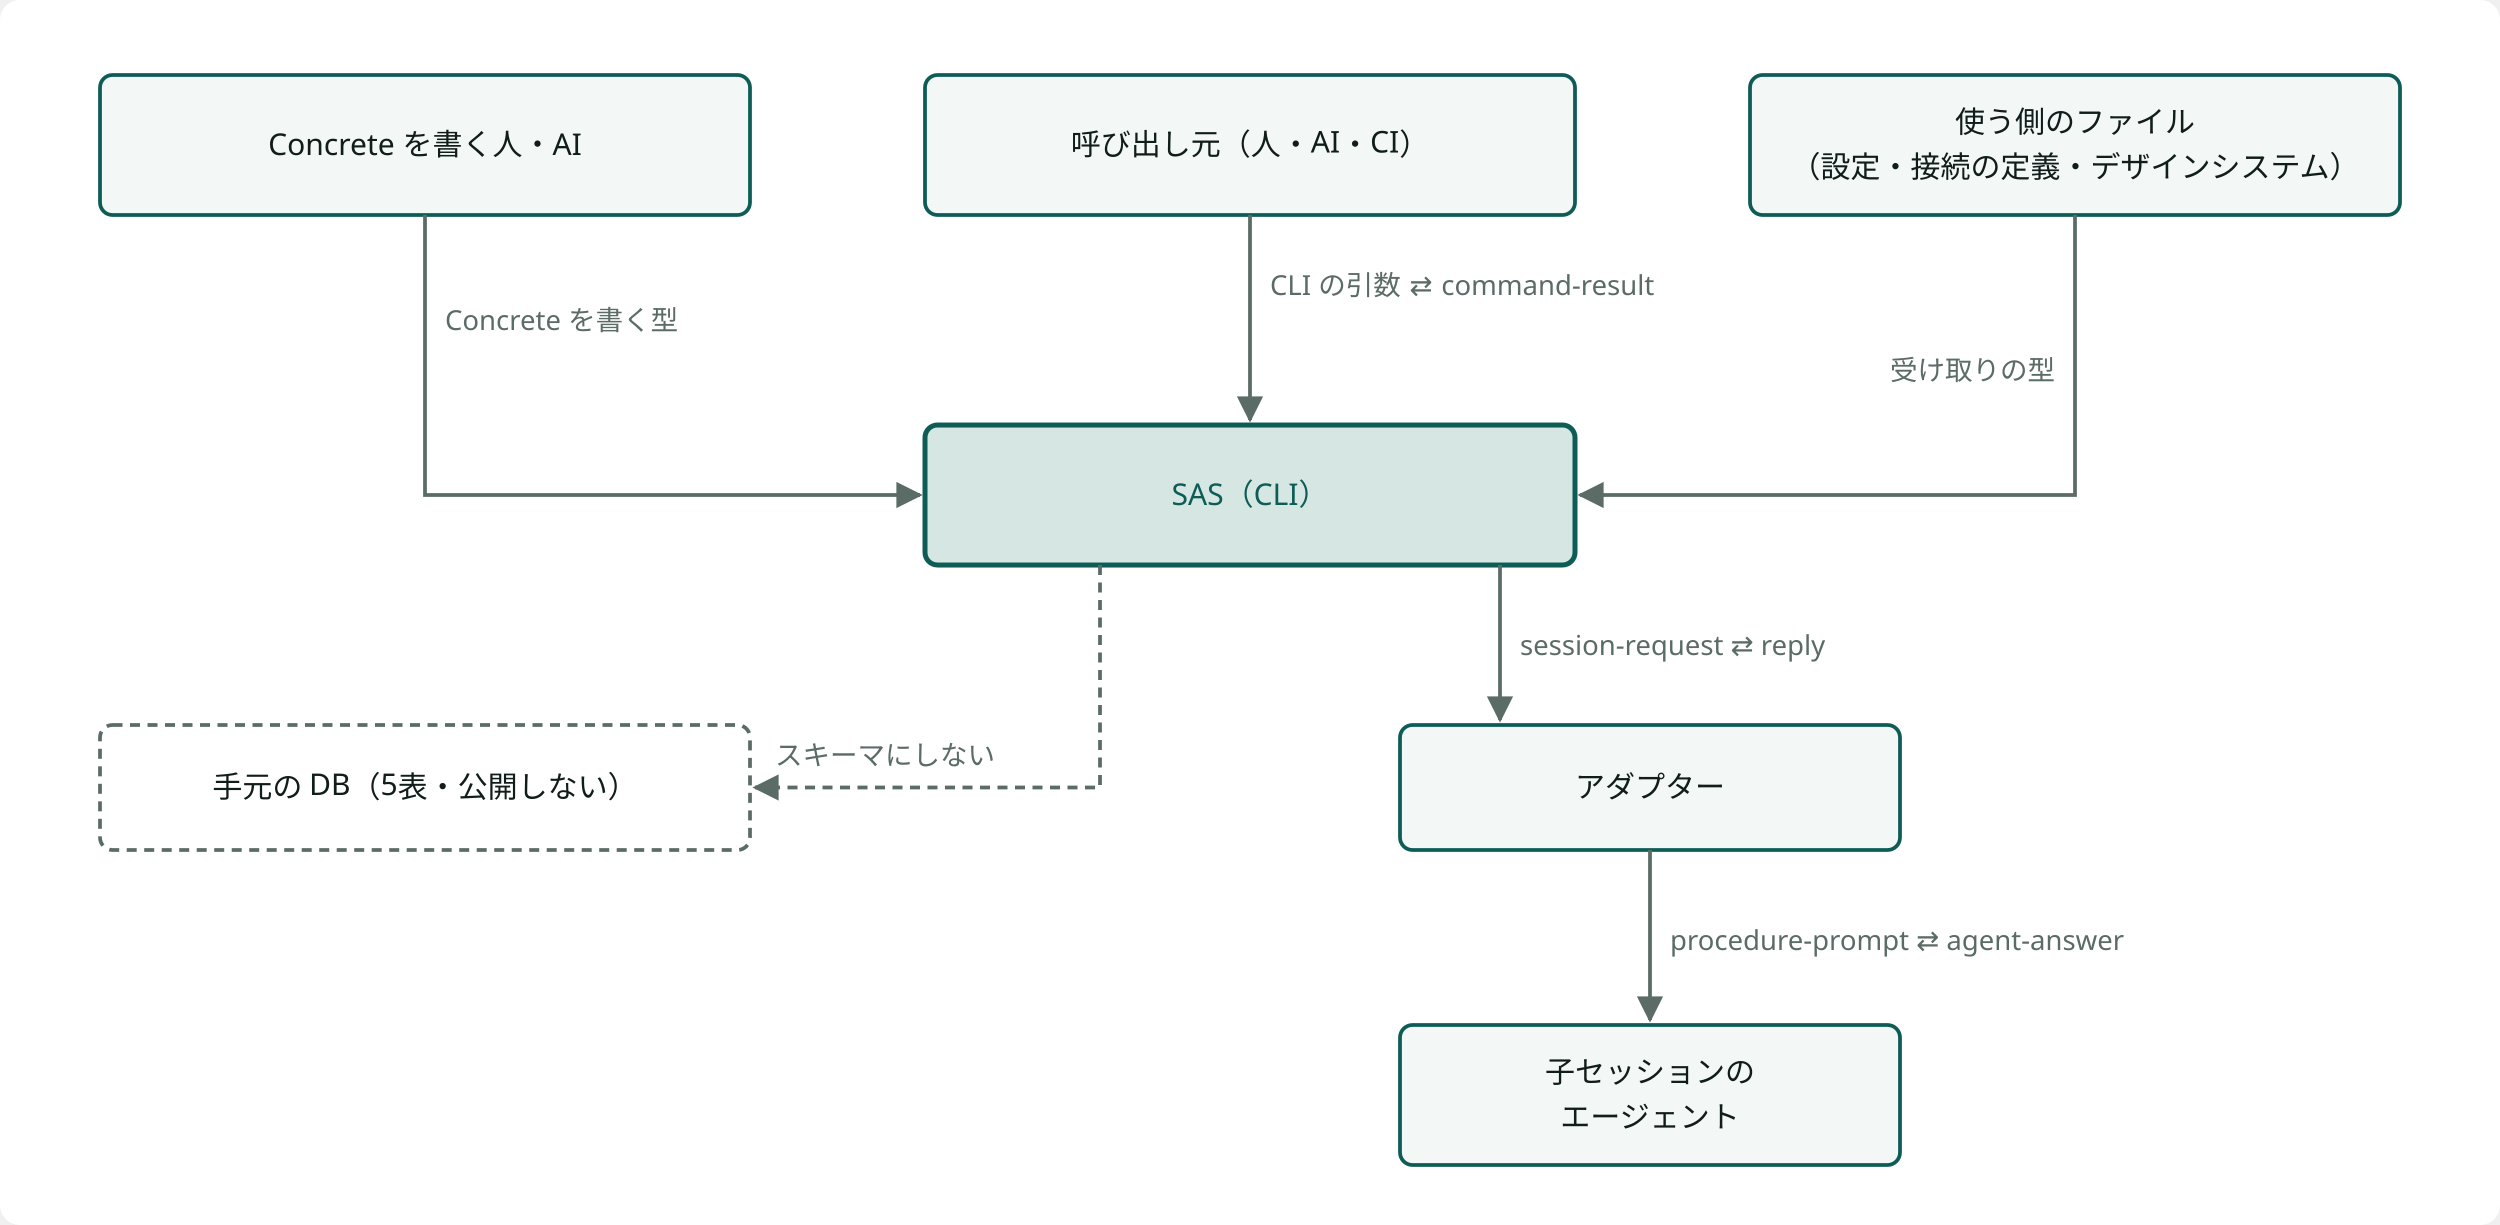
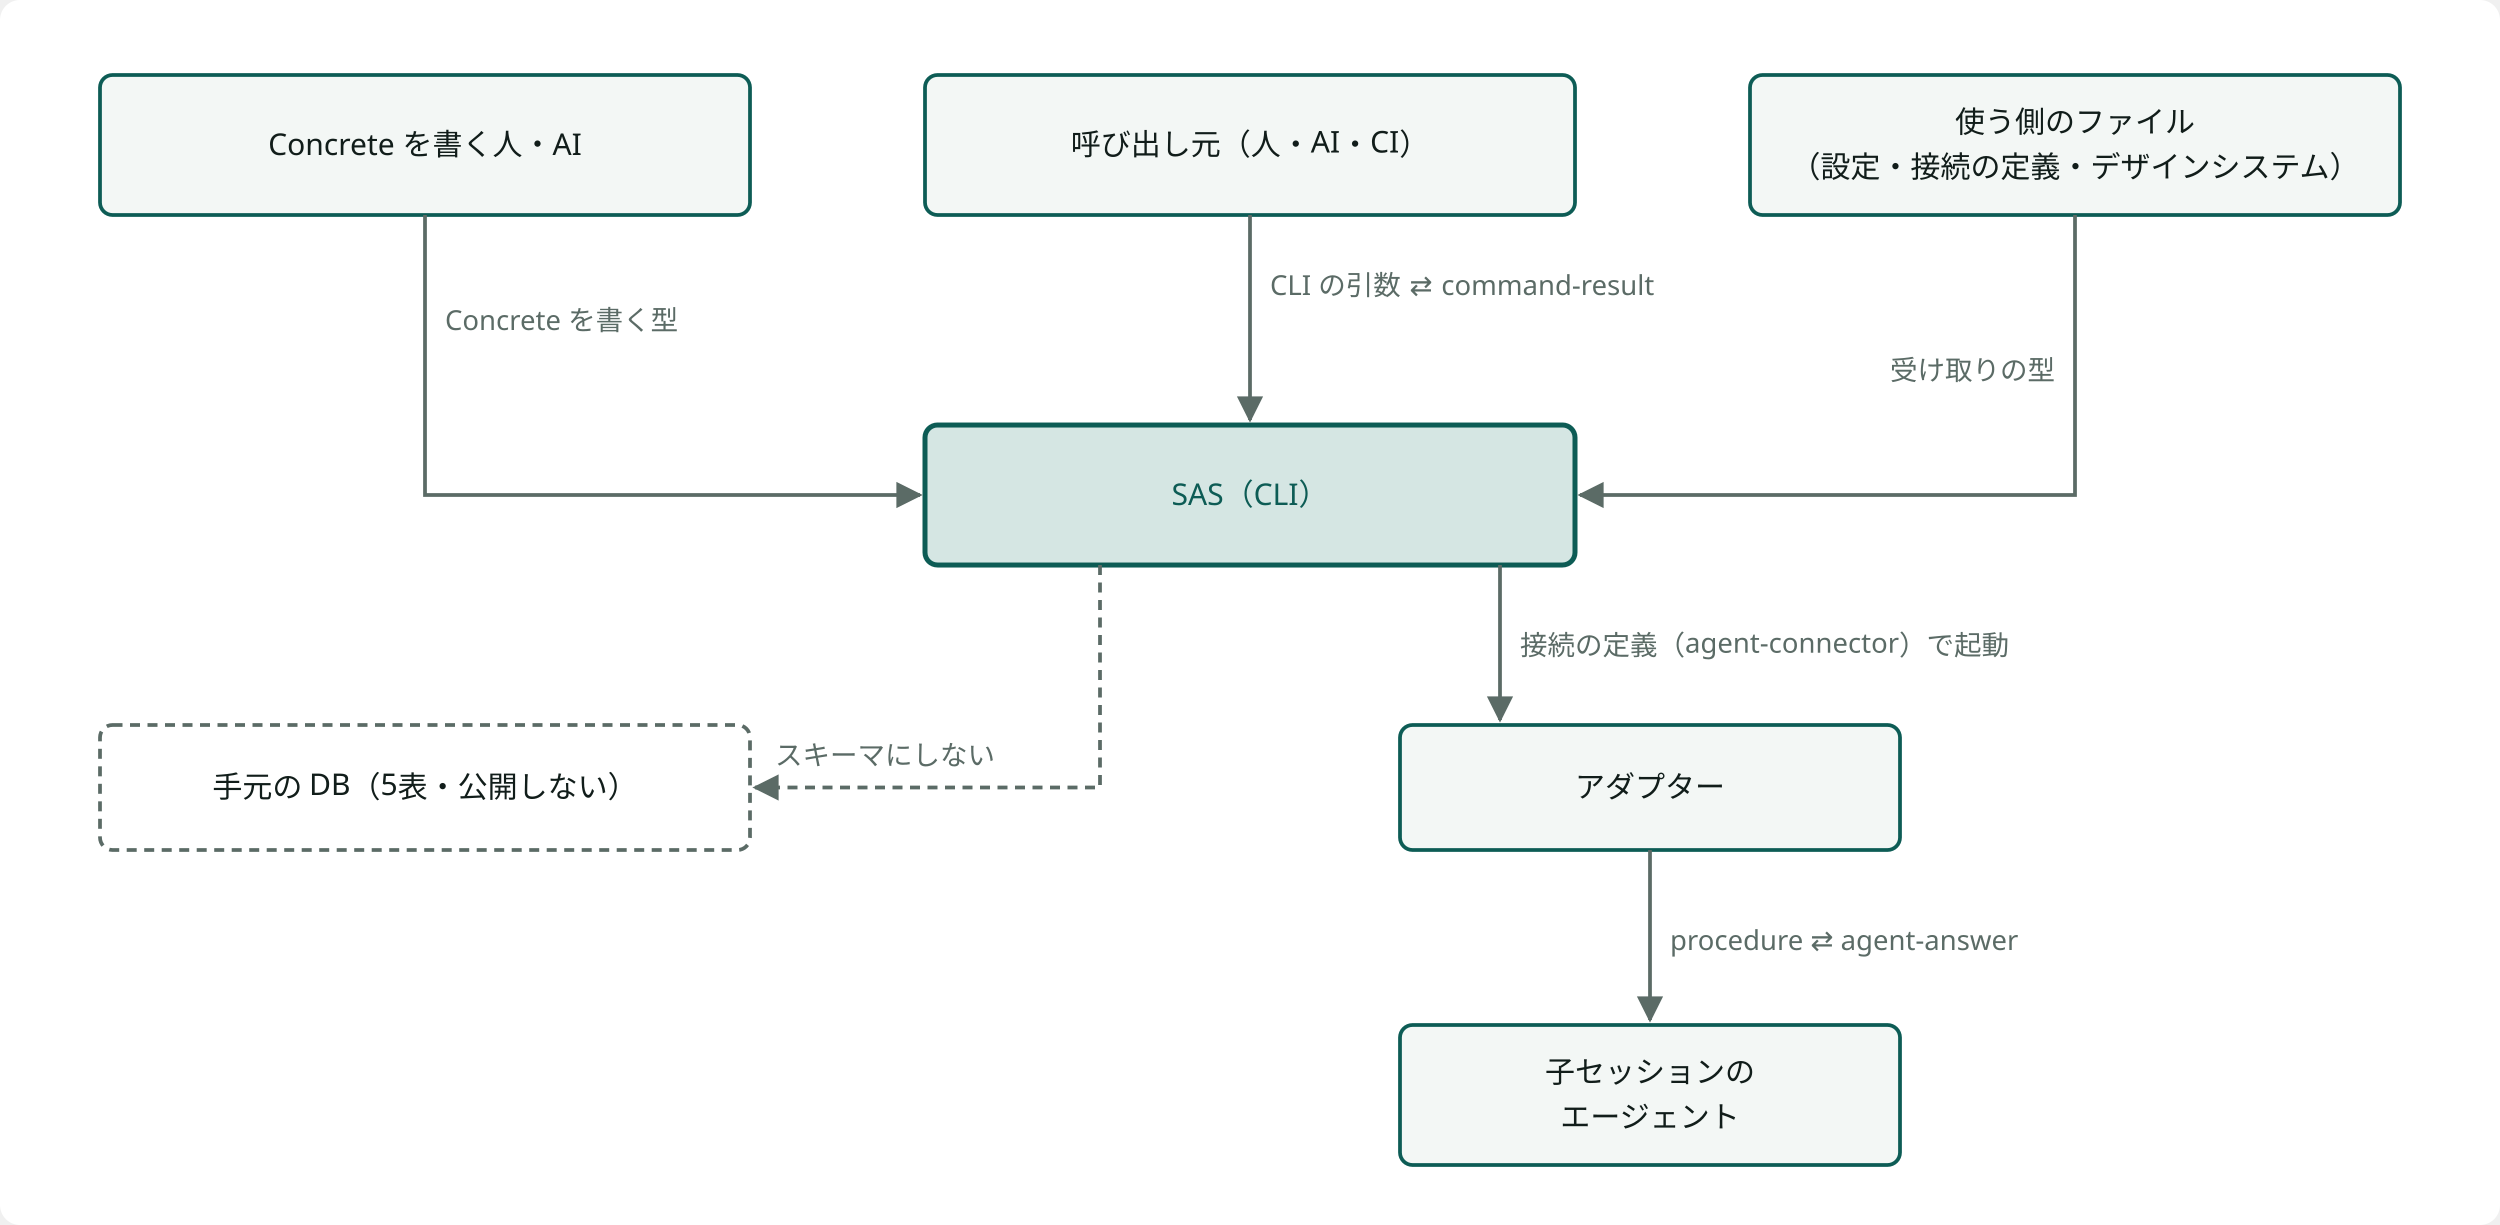
<svg viewBox="0 0 1000 490" width="100%" style="min-width:760px;max-width:1000px;display:block;margin:0 auto" role="img" aria-label="スキーマの境界" class="dsvg">
-   <style data-dsvg="dark">.dsvg .canvas{fill:var(--dsvg-area-fill,#FFFFFF)}.dsvg .box{fill:var(--dsvg-box-fill,#F3F7F5);stroke:var(--dsvg-accent,#0D5C55)}.dsvg .label{fill:var(--dsvg-ink,#111D1A);font-size:12px}.dsvg .box.focus{fill:var(--dsvg-accent-bg,#D5E6E3);stroke:var(--dsvg-accent,#0D5C55)}.dsvg .label.focus{fill:var(--dsvg-accent,#0D5C55);font-size:12px}.dsvg .flow{stroke:var(--dsvg-ink-soft,#5B6B66)}.dsvg .note{fill:var(--dsvg-ink-soft,#5B6B66);font-size:11px}.dsvg .boundary{stroke:var(--dsvg-ink-soft,#5B6B66)}.dsvg .flow.async{stroke:var(--dsvg-ink-soft,#5B6B66)}.dsvg #dsvg-250d2500-arrow-5B6B66 path{fill:var(--dsvg-ink-soft,#5B6B66)}@media (prefers-color-scheme:dark){:root:not([data-theme="light"]) .dsvg,.dsvg:root:not([data-theme="light"]){--dsvg-area-fill:#22302D;--dsvg-box-fill:#16211E;--dsvg-accent:#6CC9B8;--dsvg-ink:#E6EEEB;--dsvg-accent-bg:#173330;--dsvg-ink-soft:#9DADA8}}:root[data-theme="dark"] .dsvg{--dsvg-area-fill:#22302D;--dsvg-box-fill:#16211E;--dsvg-accent:#6CC9B8;--dsvg-ink:#E6EEEB;--dsvg-accent-bg:#173330;--dsvg-ink-soft:#9DADA8}</style>
+   <style data-dsvg="dark">.dsvg .canvas{fill:var(--dsvg-area-fill,#FFFFFF)}.dsvg .box{fill:var(--dsvg-box-fill,#F3F7F5);stroke:var(--dsvg-accent,#0D5C55)}.dsvg .label{fill:var(--dsvg-ink,#111D1A);font-size:12px}.dsvg .box.focus{fill:var(--dsvg-accent-bg,#D5E6E3);stroke:var(--dsvg-accent,#0D5C55)}.dsvg .label.focus{fill:var(--dsvg-accent,#0D5C55);font-size:12px}.dsvg .flow{stroke:var(--dsvg-ink-soft,#5B6B66)}.dsvg .note{fill:var(--dsvg-ink-soft,#5B6B66);font-size:11px}.dsvg .boundary{stroke:var(--dsvg-ink-soft,#5B6B66)}.dsvg .flow.async{stroke:var(--dsvg-ink-soft,#5B6B66)}.dsvg #dsvg-befa4a0b-arrow-5B6B66 path{fill:var(--dsvg-ink-soft,#5B6B66)}@media (prefers-color-scheme:dark){:root:not([data-theme="light"]) .dsvg,.dsvg:root:not([data-theme="light"]){--dsvg-area-fill:#22302D;--dsvg-box-fill:#16211E;--dsvg-accent:#6CC9B8;--dsvg-ink:#E6EEEB;--dsvg-accent-bg:#173330;--dsvg-ink-soft:#9DADA8}}:root[data-theme="dark"] .dsvg{--dsvg-area-fill:#22302D;--dsvg-box-fill:#16211E;--dsvg-accent:#6CC9B8;--dsvg-ink:#E6EEEB;--dsvg-accent-bg:#173330;--dsvg-ink-soft:#9DADA8}</style>
  <defs data-dsvg="marker">
-     <marker id="dsvg-250d2500-arrow-5B6B66" viewBox="0 0 10 10" refX="9" refY="5" markerWidth="7" markerHeight="7" orient="auto-start-reverse">
+     <marker id="dsvg-befa4a0b-arrow-5B6B66" viewBox="0 0 10 10" refX="9" refY="5" markerWidth="7" markerHeight="7" orient="auto-start-reverse">
      <path d="M0,0 L10,5 L0,10 z" fill="#5B6B66" />
    </marker>
  </defs>
  <rect data-dsvg="canvas" class="canvas" x="0.0" y="0.0" width="1000.0" height="490.0" fill="#FFFFFF" rx="8" />
  <rect class="box" x="40" y="30" width="260" height="56" fill="#F3F7F5" stroke="#0D5C55" stroke-width="1.5" rx="5" />
  <text class="label" x="170.0" y="62.0" text-anchor="middle" font-family="Noto Sans JP, Hiragino Kaku Gothic ProN, sans-serif" font-size="12" fill="#111D1A">Concrete を書く人・AI</text>
  <rect class="box" x="370" y="30" width="260" height="56" fill="#F3F7F5" stroke="#0D5C55" stroke-width="1.5" rx="5" />
  <text class="label" x="500.0" y="62.0" text-anchor="middle" font-family="Noto Sans JP, Hiragino Kaku Gothic ProN, sans-serif" font-size="12" fill="#111D1A">呼び出し元（人・AI・CI）</text>
  <rect class="box" x="700" y="30" width="260" height="56" fill="#F3F7F5" stroke="#0D5C55" stroke-width="1.5" rx="5" />
  <text class="label" x="830.0" y="53.0" text-anchor="middle" font-family="Noto Sans JP, Hiragino Kaku Gothic ProN, sans-serif" font-size="12" fill="#111D1A">使う側のファイル</text>
  <text class="label" x="830.0" y="71.0" text-anchor="middle" font-family="Noto Sans JP, Hiragino Kaku Gothic ProN, sans-serif" font-size="12" fill="#111D1A">（設定・接続の定義・デザインシステム）</text>
  <rect class="box focus" x="370" y="170" width="260" height="56" fill="#D5E6E3" stroke="#0D5C55" stroke-width="2" rx="5" />
  <text class="label focus" x="500.0" y="202.0" text-anchor="middle" font-family="Noto Sans JP, Hiragino Kaku Gothic ProN, sans-serif" font-size="12" fill="#0D5C55">SAS（CLI）</text>
-   <path class="flow" d="M500,86 V168" fill="none" stroke="#5B6B66" stroke-width="1.5" marker-end="url(#dsvg-250d2500-arrow-5B6B66)" />
+   <path class="flow" d="M500,86 V168" fill="none" stroke="#5B6B66" stroke-width="1.5" marker-end="url(#dsvg-befa4a0b-arrow-5B6B66)" />
  <text class="note" x="508" y="118" text-anchor="start" font-family="Noto Sans JP, Hiragino Kaku Gothic ProN, sans-serif" font-size="11" fill="#5B6B66">CLI の引数 ⇄ command-result</text>
-   <path class="flow" d="M170,86 V198 H368" fill="none" stroke="#5B6B66" stroke-width="1.5" marker-end="url(#dsvg-250d2500-arrow-5B6B66)" />
+   <path class="flow" d="M170,86 V198 H368" fill="none" stroke="#5B6B66" stroke-width="1.5" marker-end="url(#dsvg-befa4a0b-arrow-5B6B66)" />
  <text class="note" x="178" y="132" text-anchor="start" font-family="Noto Sans JP, Hiragino Kaku Gothic ProN, sans-serif" font-size="11" fill="#5B6B66">Concrete を書く型</text>
-   <path class="flow" d="M830,86 V198 H632" fill="none" stroke="#5B6B66" stroke-width="1.5" marker-end="url(#dsvg-250d2500-arrow-5B6B66)" />
+   <path class="flow" d="M830,86 V198 H632" fill="none" stroke="#5B6B66" stroke-width="1.5" marker-end="url(#dsvg-befa4a0b-arrow-5B6B66)" />
  <text class="note" x="822" y="152" text-anchor="end" font-family="Noto Sans JP, Hiragino Kaku Gothic ProN, sans-serif" font-size="11" fill="#5B6B66">受け取りの型</text>
  <rect class="boundary" x="40" y="290" width="260" height="50" fill="none" stroke="#5B6B66" stroke-width="1.5" stroke-dasharray="4 3" rx="5" />
  <text class="label" x="170.0" y="319.0" text-anchor="middle" font-family="Noto Sans JP, Hiragino Kaku Gothic ProN, sans-serif" font-size="12" fill="#111D1A">手元の DB（5表・公開しない）</text>
-   <path class="flow async" d="M440,226 V315 H302" fill="none" stroke="#5B6B66" stroke-width="1.5" marker-end="url(#dsvg-250d2500-arrow-5B6B66)" stroke-dasharray="4 3" />
+   <path class="flow async" d="M440,226 V315 H302" fill="none" stroke="#5B6B66" stroke-width="1.5" marker-end="url(#dsvg-befa4a0b-arrow-5B6B66)" stroke-dasharray="4 3" />
  <text class="note" x="310" y="306" text-anchor="start" font-family="Noto Sans JP, Hiragino Kaku Gothic ProN, sans-serif" font-size="11" fill="#5B6B66">スキーマにしない</text>
  <rect class="box" x="560" y="290" width="200" height="50" fill="#F3F7F5" stroke="#0D5C55" stroke-width="1.5" rx="5" />
  <text class="label" x="660.0" y="319.0" text-anchor="middle" font-family="Noto Sans JP, Hiragino Kaku Gothic ProN, sans-serif" font-size="12" fill="#111D1A">アダプター</text>
-   <path class="flow" d="M600,226 V288" fill="none" stroke="#5B6B66" stroke-width="1.5" marker-end="url(#dsvg-250d2500-arrow-5B6B66)" />
-   <text class="note" x="608" y="262" text-anchor="start" font-family="Noto Sans JP, Hiragino Kaku Gothic ProN, sans-serif" font-size="11" fill="#5B6B66">session-request ⇄ reply</text>
+   <path class="flow" d="M600,226 V288" fill="none" stroke="#5B6B66" stroke-width="1.5" marker-end="url(#dsvg-befa4a0b-arrow-5B6B66)" />
+   <text class="note" x="608" y="262" text-anchor="start" font-family="Noto Sans JP, Hiragino Kaku Gothic ProN, sans-serif" font-size="11" fill="#5B6B66">接続の定義（agent-connector）で起動</text>
  <rect class="box" x="560" y="410" width="200" height="56" fill="#F3F7F5" stroke="#0D5C55" stroke-width="1.5" rx="5" />
  <text class="label" x="660.0" y="433.0" text-anchor="middle" font-family="Noto Sans JP, Hiragino Kaku Gothic ProN, sans-serif" font-size="12" fill="#111D1A">子セッションの</text>
  <text class="label" x="660.0" y="451.0" text-anchor="middle" font-family="Noto Sans JP, Hiragino Kaku Gothic ProN, sans-serif" font-size="12" fill="#111D1A">エージェント</text>
-   <path class="flow" d="M660,340 V408" fill="none" stroke="#5B6B66" stroke-width="1.5" marker-end="url(#dsvg-250d2500-arrow-5B6B66)" />
-   <text class="note" x="668" y="380" text-anchor="start" font-family="Noto Sans JP, Hiragino Kaku Gothic ProN, sans-serif" font-size="11" fill="#5B6B66">procedure-prompt ⇄ agent-answer</text>
+   <path class="flow" d="M660,340 V408" fill="none" stroke="#5B6B66" stroke-width="1.5" marker-end="url(#dsvg-befa4a0b-arrow-5B6B66)" />
+   <text class="note" x="668" y="380" text-anchor="start" font-family="Noto Sans JP, Hiragino Kaku Gothic ProN, sans-serif" font-size="11" fill="#5B6B66">procedure ⇄ agent-answer</text>
</svg>
